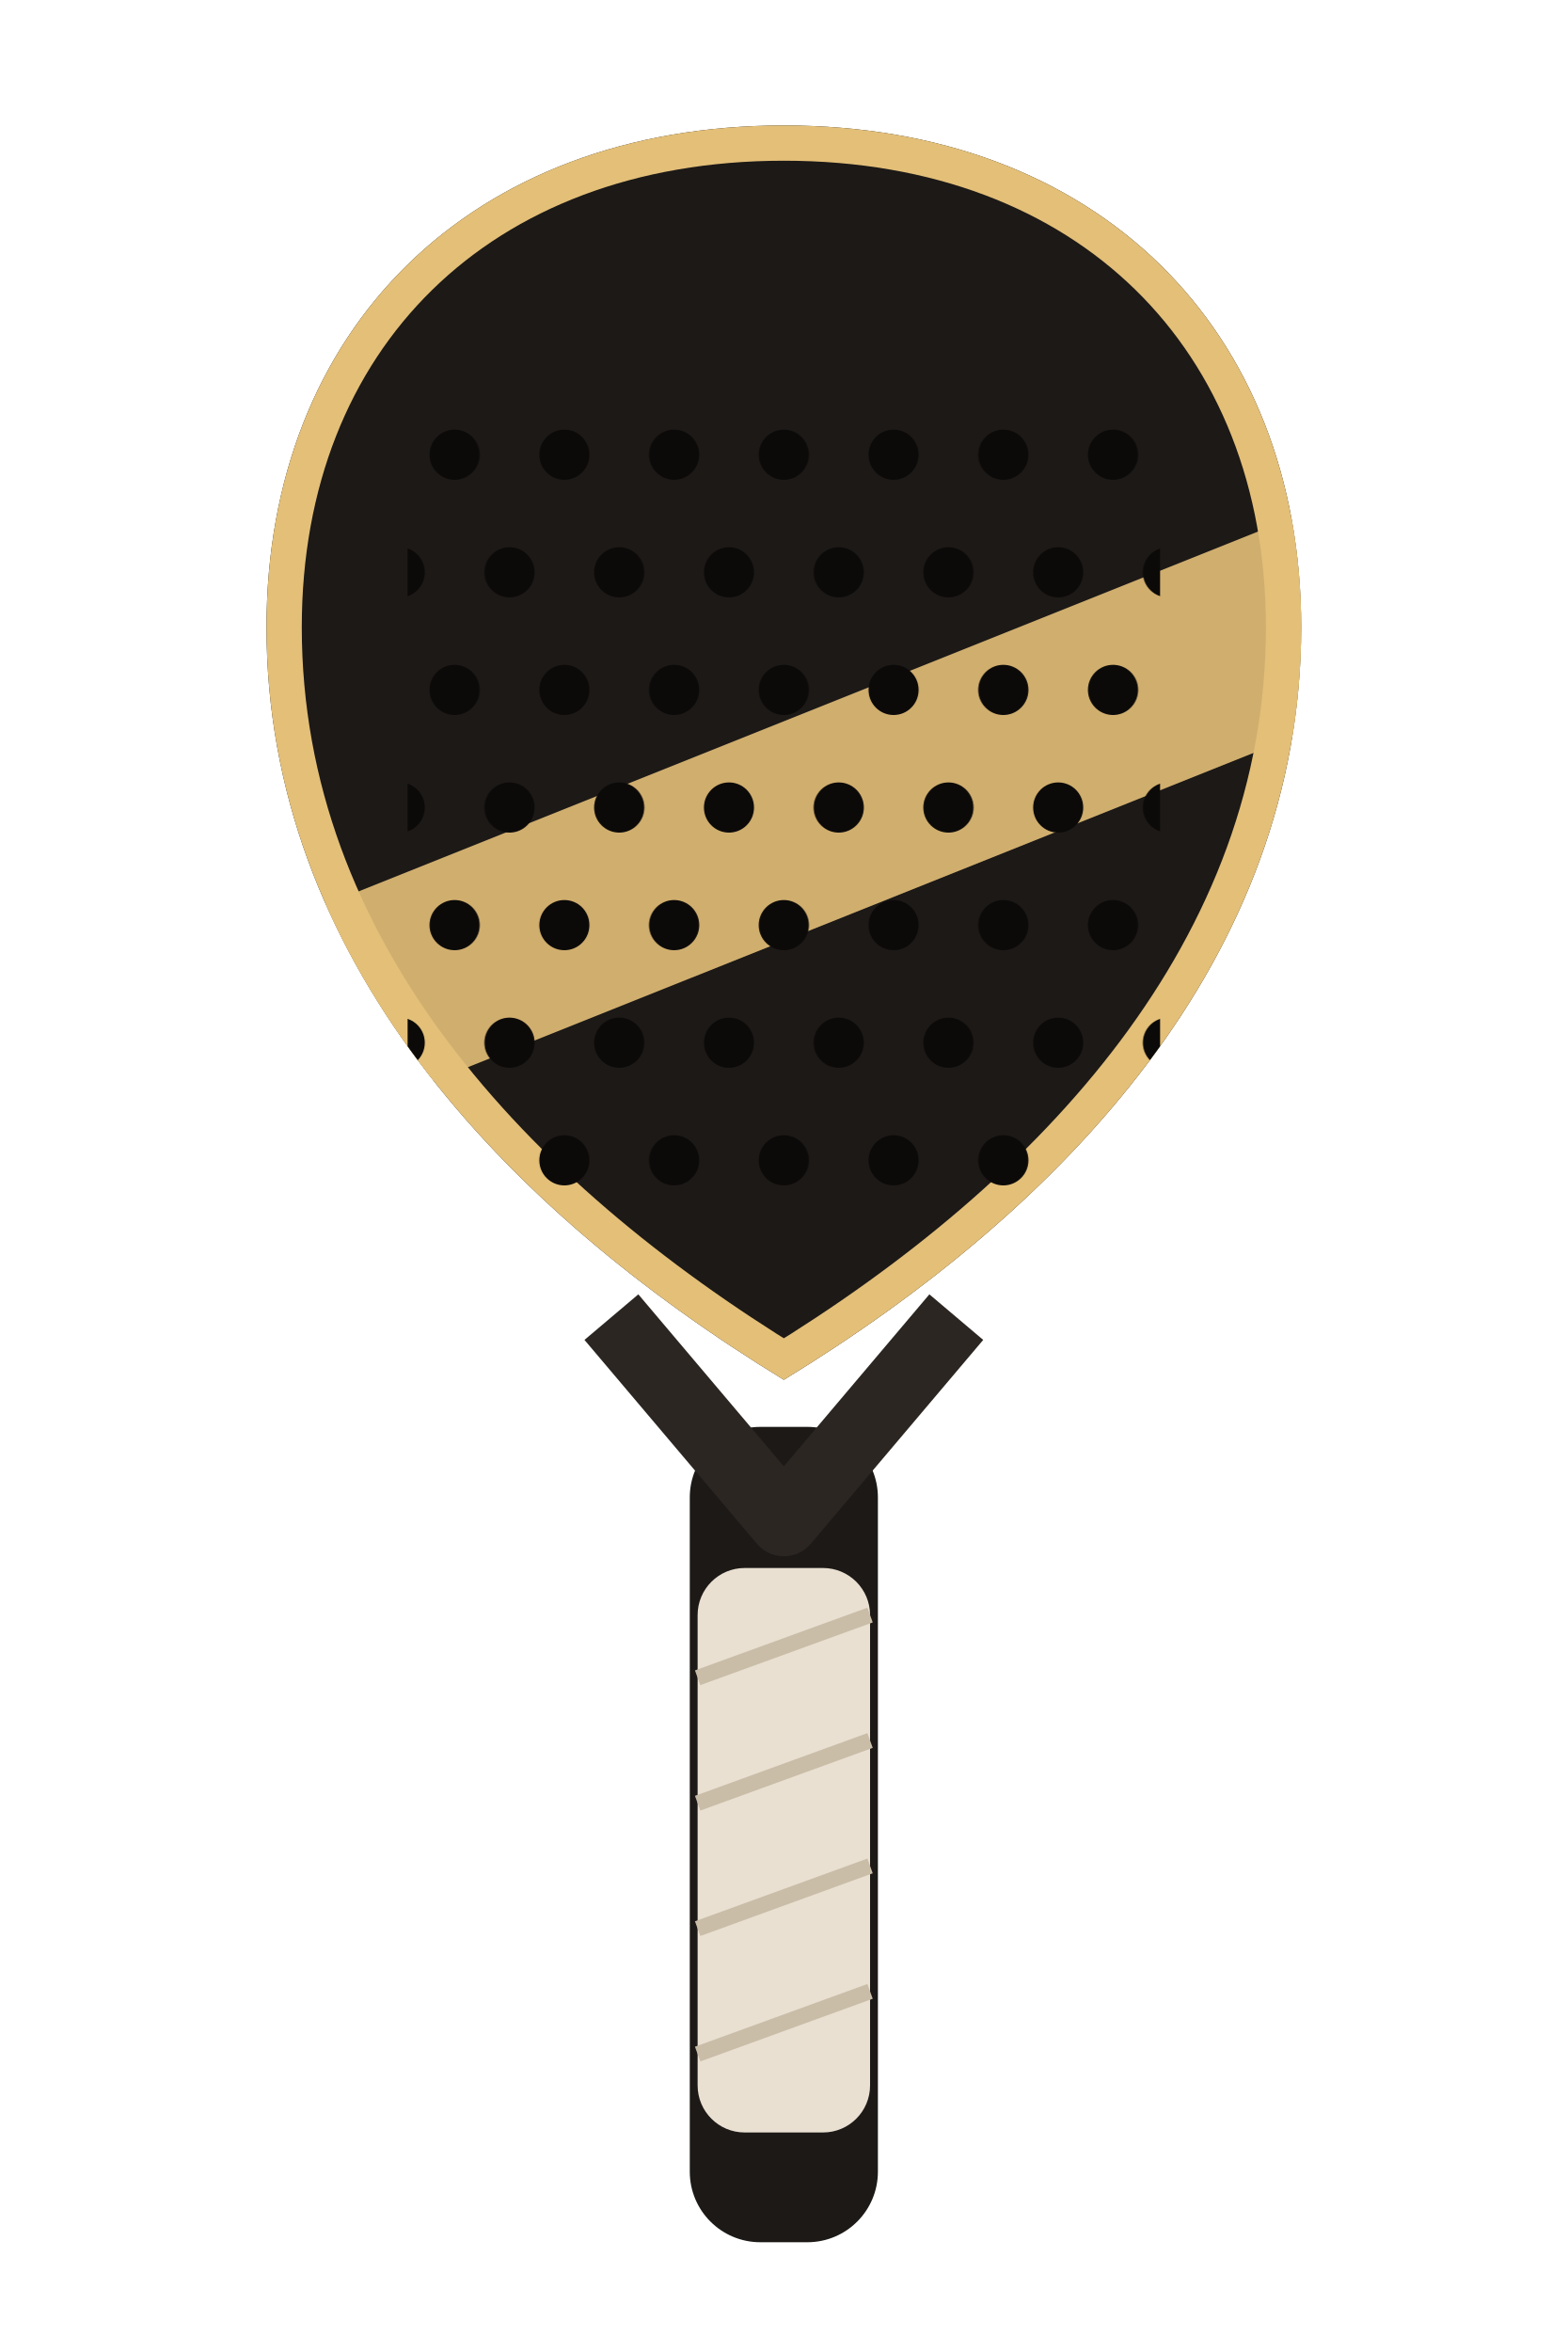
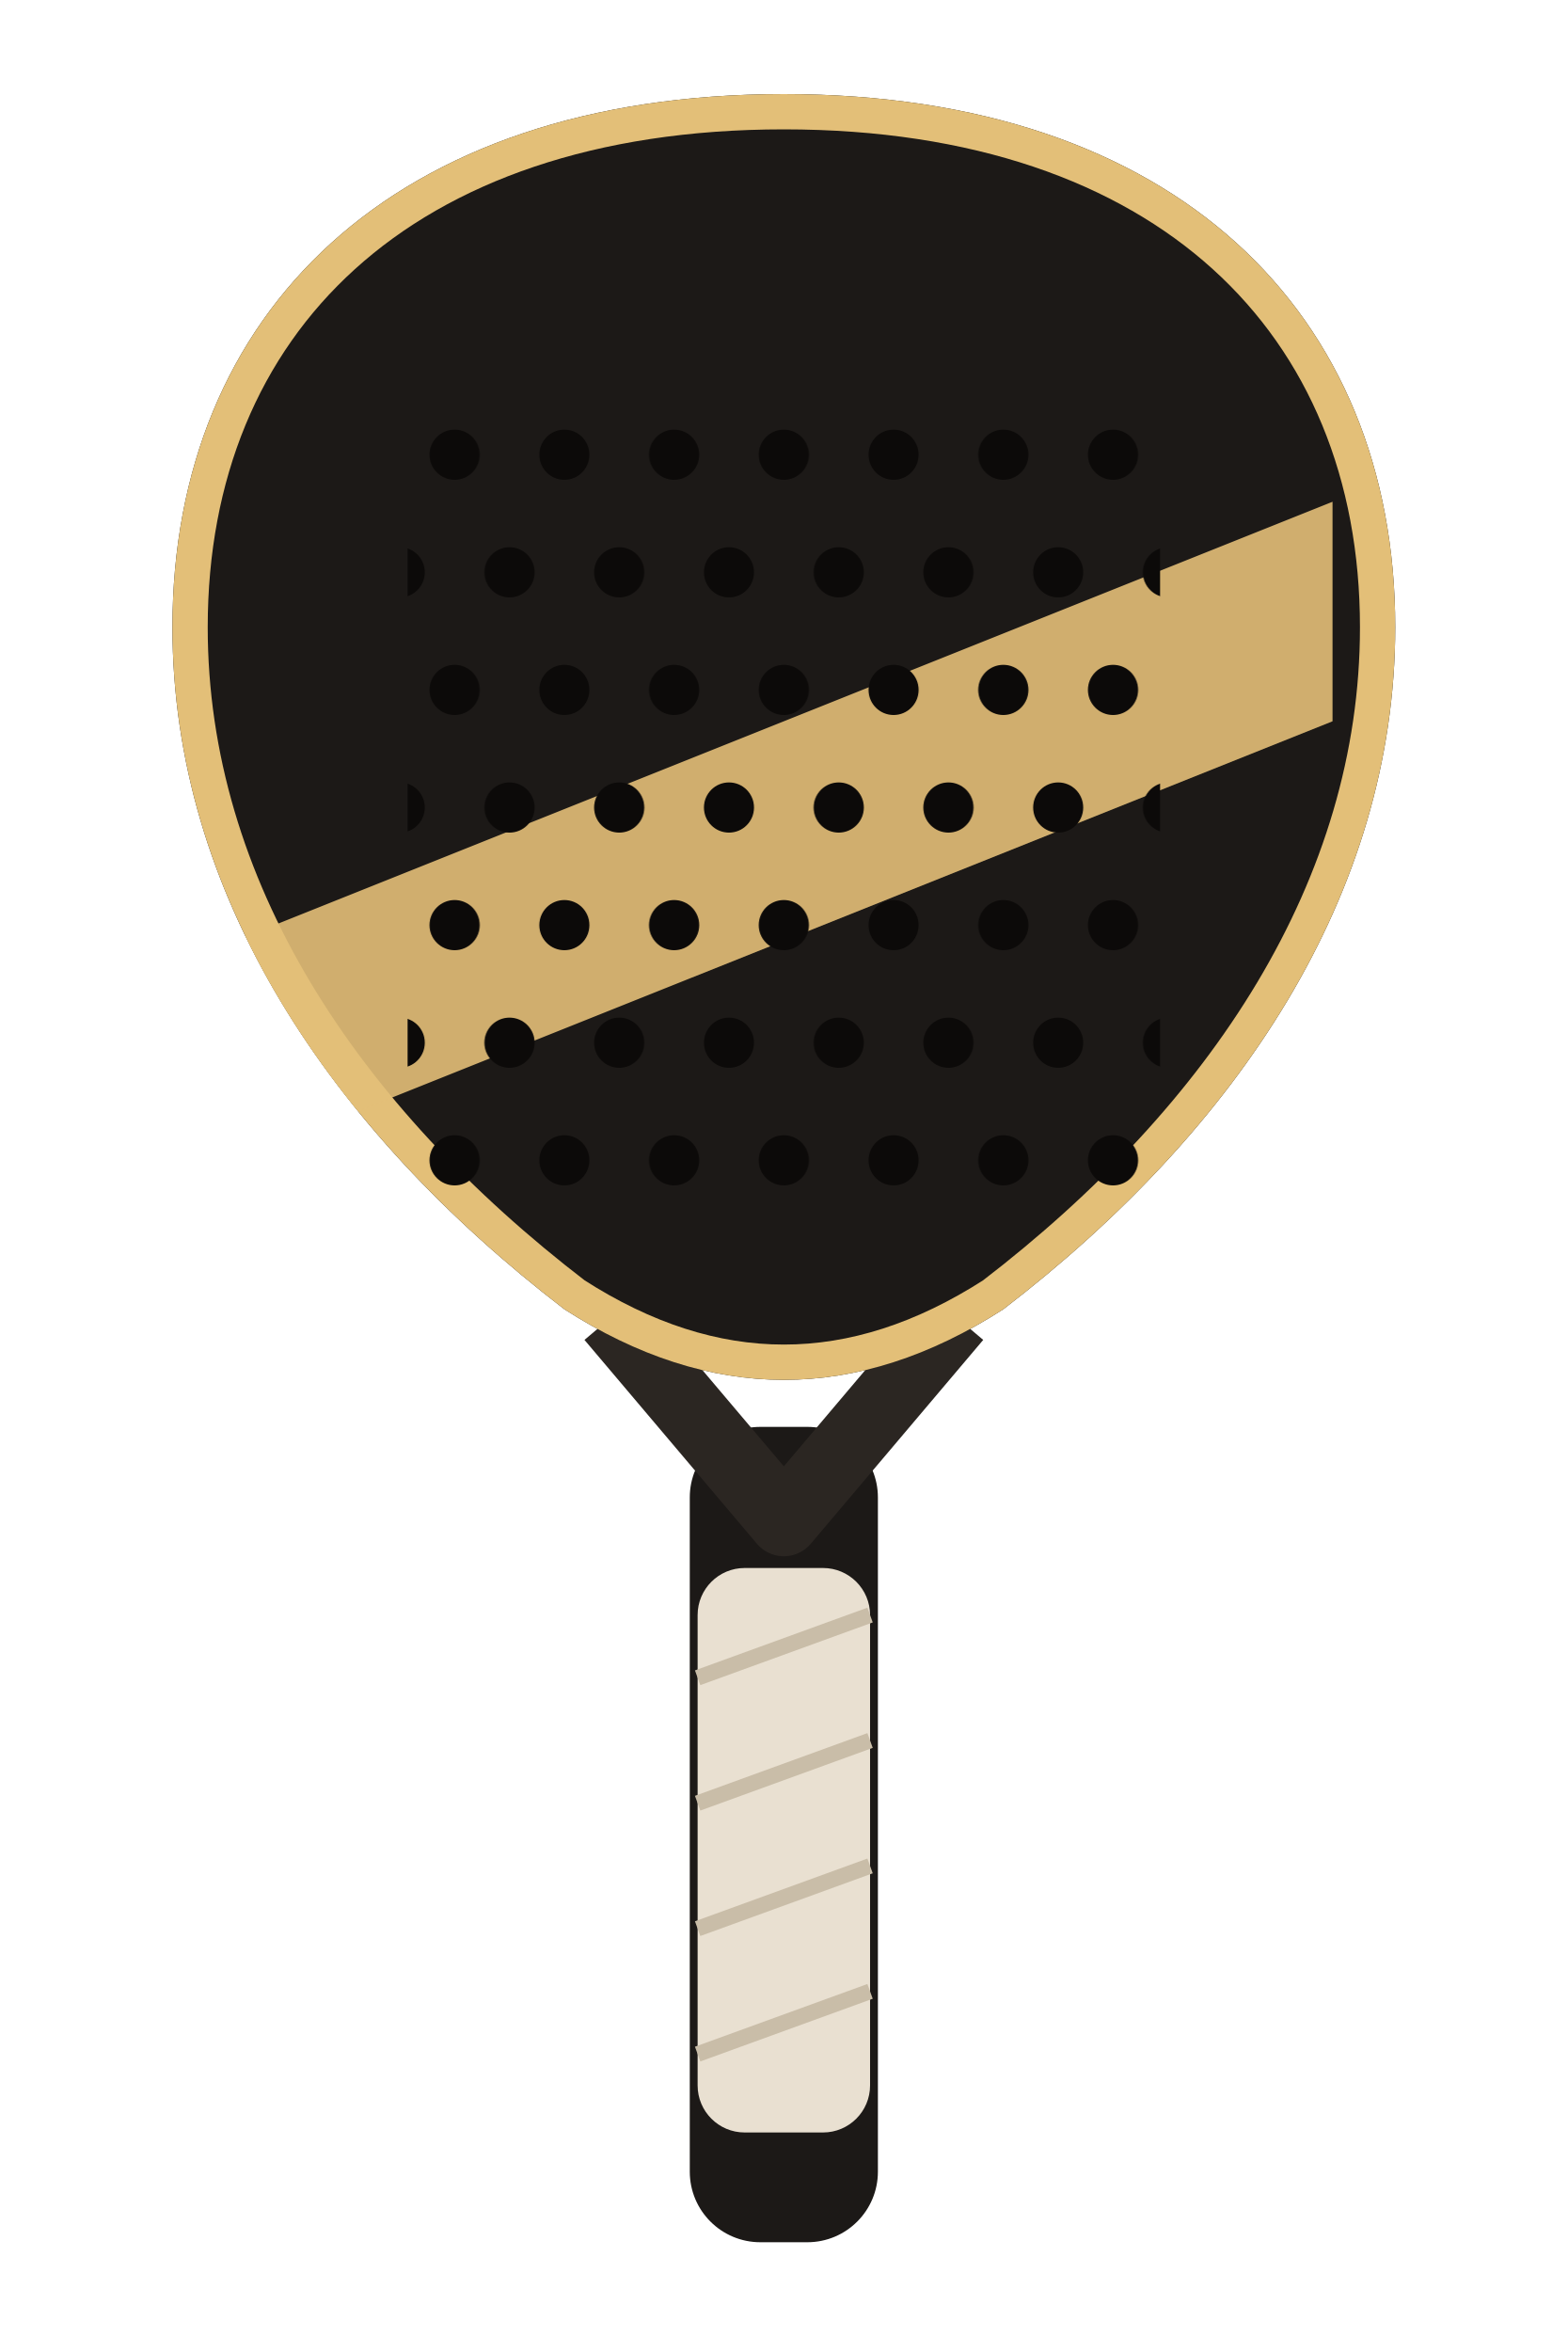
<svg xmlns="http://www.w3.org/2000/svg" viewBox="0 0 200 300">
  <defs>
    <clipPath id="c">
-       <path d="M100 16c40 0 66 26 66 64 0 42-30 74-66 96-36-22-66-54-66-96 0-38 26-64 66-64z" />
+       <path d="M100 12C150 12 178 40 178 80C178 114 158 144 128 167Q114 176 100 176Q86 176 72 167C42 144 22 114 22 80C22 40 50 12 100 12Z" />
    </clipPath>
    <pattern id="h" width="14" height="30" patternUnits="userSpaceOnUse" x="51" y="51">
      <circle cx="7" cy="7" r="3.2" fill="#0c0a09" />
      <circle cx="14" cy="22" r="3.2" fill="#0c0a09" />
      <circle cx="0" cy="22" r="3.2" fill="#0c0a09" />
    </pattern>
  </defs>
  <rect x="88" y="182" width="24" height="104" rx="9" fill="#1c1917" />
  <rect x="89" y="200" width="22" height="72" rx="6" fill="#e9e0d1" />
  <path d="M89 214l22-8M89 230l22-8M89 246l22-8M89 262l22-8" stroke="#c9bda8" stroke-width="2" />
  <path d="M78 168l22 26 22-26" fill="none" stroke="#2b2622" stroke-width="9" stroke-linejoin="round" />
-   <path d="M100 16c40 0 66 26 66 64 0 42-30 74-66 96-36-22-66-54-66-96 0-38 26-64 66-64z" fill="#1c1917" />
+   <path d="M100 12C150 12 178 40 178 80C178 114 158 144 128 167Q114 176 100 176Q86 176 72 167C42 144 22 114 22 80C22 40 50 12 100 12Z" fill="#1c1917" />
  <g clip-path="url(#c)">
-     <path d="M100 16c40 0 66 26 66 64 0 42-30 74-66 96-36-22-66-54-66-96 0-38 26-64 66-64z" fill="none" stroke="#e3bf78" stroke-width="9" />
+     <path d="M100 12C150 12 178 40 178 80C178 114 158 144 128 167Q114 176 100 176Q86 176 72 167C42 144 22 114 22 80C22 40 50 12 100 12Z" fill="none" stroke="#e3bf78" stroke-width="9" />
    <path d="M30 120 L170 64 L170 92 L30 148z" fill="#e3bf78" opacity=".9" />
    <rect x="52" y="50" width="96" height="108" fill="url(#h)" />
  </g>
</svg>
